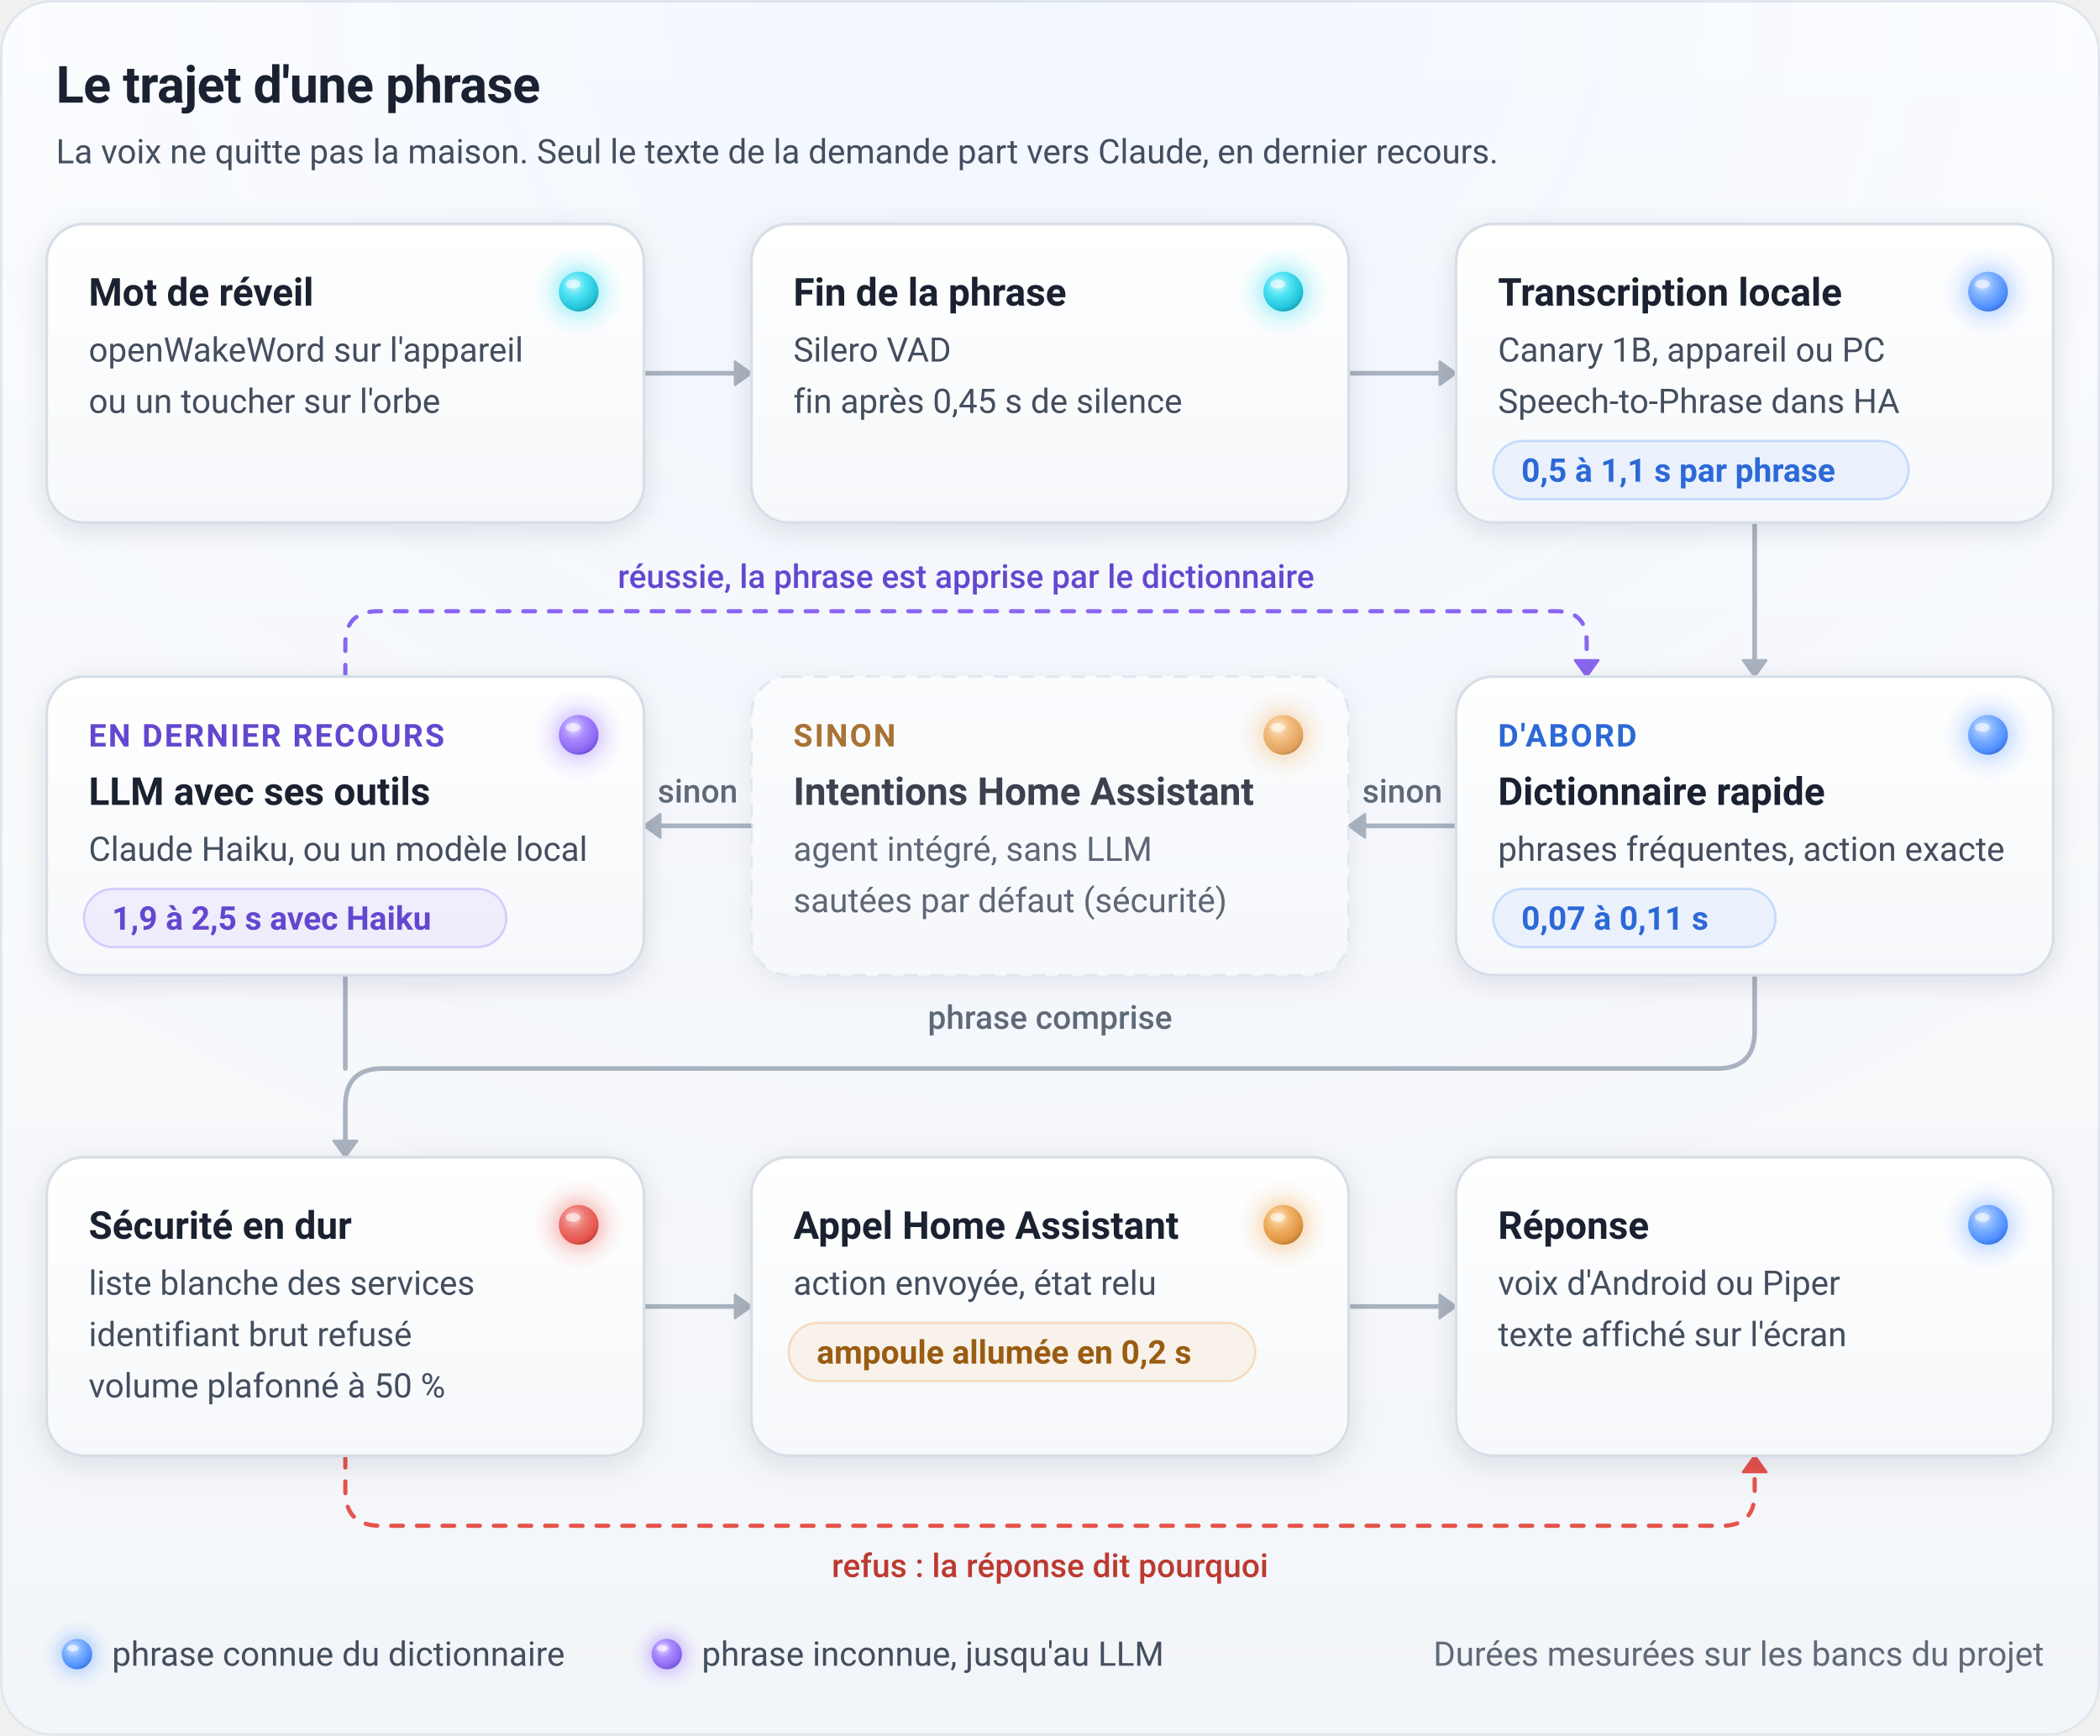
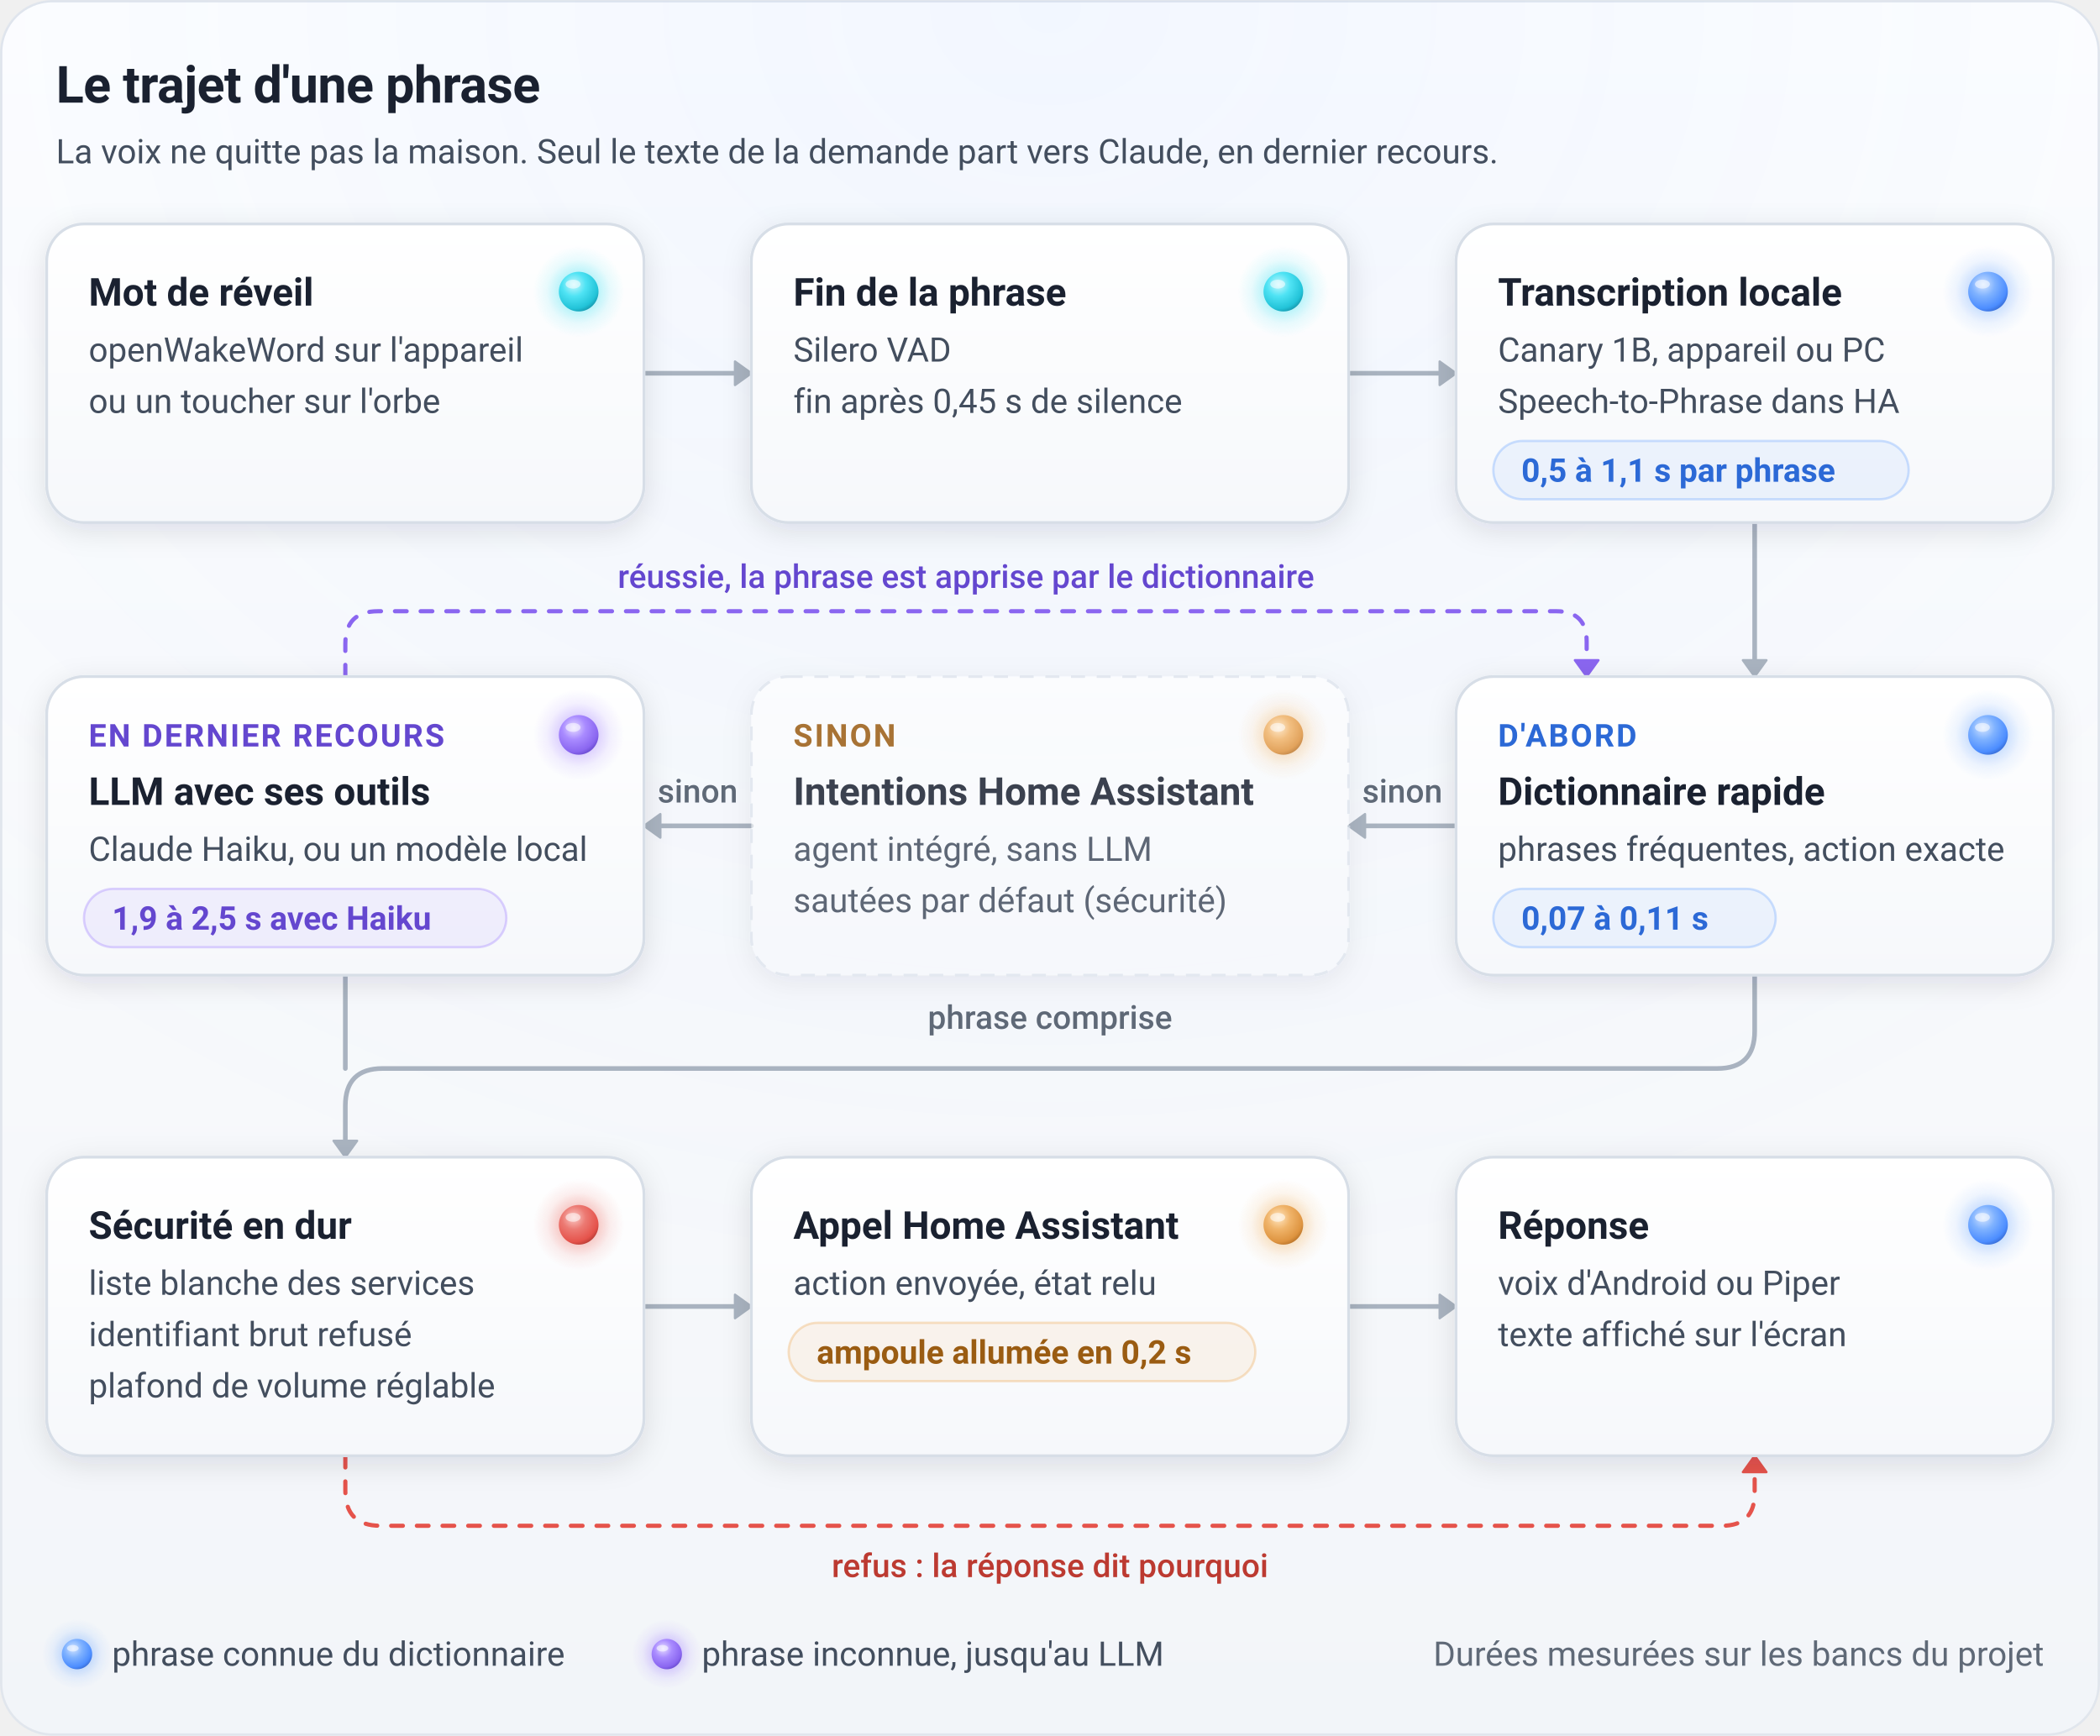
<svg xmlns="http://www.w3.org/2000/svg" viewBox="0 0 900 744" width="900" height="744" role="img" aria-label="Trajet d'une phrase : mot de réveil, détection de parole, transcription locale, dictionnaire, intentions Home Assistant ou LLM, sécurité en dur, appel Home Assistant, réponse">
  <style>text{font-family:-apple-system, 'Segoe UI', Roboto, Helvetica, Arial, sans-serif;}.t1{fill:#1A2130;}.t2{fill:#434E5E;}.t3{fill:#5F6977;}.titre{font-size:22px;font-weight:700;letter-spacing:-0.01em;}.soustitre{font-size:14.5px;}.ct{font-size:16.5px;font-weight:600;}.cl{font-size:14.5px;}.sur{font-size:13.5px;font-weight:600;letter-spacing:0.06em;}.pas{font-size:14px;font-weight:600;}.lien{font-size:14px;font-weight:500;}</style>
  <defs>
    <linearGradient id="fond" x1="0" y1="0" x2="0" y2="1">
      <stop offset="0" stop-color="#FFFFFF" />
      <stop offset="1" stop-color="#F2F5F9" />
    </linearGradient>
    <radialGradient id="lueurFond" cx="0.5" cy="0" r="0.75">
      <stop offset="0" stop-color="#4C8DFF" stop-opacity="0.07" />
      <stop offset="1" stop-color="#4C8DFF" stop-opacity="0" />
    </radialGradient>
    <linearGradient id="carte" x1="0" y1="0" x2="0" y2="1">
      <stop offset="0" stop-color="#FFFFFF" />
      <stop offset="1" stop-color="#F6F8FB" />
    </linearGradient>
    <filter id="ombre" x="-10%" y="-12%" width="120%" height="135%">
      <feDropShadow dx="0" dy="3" stdDeviation="6" flood-color="#1B2B45" flood-opacity="0.11" />
    </filter>
    <filter id="lueur" x="-20%" y="-30%" width="140%" height="160%">
      <feGaussianBlur stdDeviation="5" result="f" />
      <feMerge>
        <feMergeNode in="f" />
        <feMergeNode in="SourceGraphic" />
      </feMerge>
    </filter>
    <filter id="flou" x="-100%" y="-100%" width="300%" height="300%">
      <feGaussianBlur stdDeviation="4" />
    </filter>
    <radialGradient id="orbe-bleu" cx="0.38" cy="0.32" r="0.78">
      <stop offset="0" stop-color="#D3E4FF" />
      <stop offset="0.38" stop-color="#7FB2FF" />
      <stop offset="0.78" stop-color="#4C8DFF" />
      <stop offset="1" stop-color="#2D5DC2" />
    </radialGradient>
    <radialGradient id="halo-bleu">
      <stop offset="0.35" stop-color="#7FB2FF" stop-opacity="0.45" />
      <stop offset="0.7" stop-color="#7FB2FF" stop-opacity="0.12" />
      <stop offset="1" stop-color="#7FB2FF" stop-opacity="0" />
    </radialGradient>
    <radialGradient id="orbe-cyan" cx="0.38" cy="0.32" r="0.78">
      <stop offset="0" stop-color="#C8F7FD" />
      <stop offset="0.38" stop-color="#4FE3F4" />
      <stop offset="0.78" stop-color="#22C3D8" />
      <stop offset="1" stop-color="#11849A" />
    </radialGradient>
    <radialGradient id="halo-cyan">
      <stop offset="0.35" stop-color="#4FE3F4" stop-opacity="0.45" />
      <stop offset="0.7" stop-color="#4FE3F4" stop-opacity="0.12" />
      <stop offset="1" stop-color="#4FE3F4" stop-opacity="0" />
    </radialGradient>
    <radialGradient id="orbe-violet" cx="0.38" cy="0.32" r="0.78">
      <stop offset="0" stop-color="#E6DDFF" />
      <stop offset="0.38" stop-color="#A98BFF" />
      <stop offset="0.78" stop-color="#8A66F0" />
      <stop offset="1" stop-color="#5A3EC0" />
    </radialGradient>
    <radialGradient id="halo-violet">
      <stop offset="0.35" stop-color="#A98BFF" stop-opacity="0.45" />
      <stop offset="0.7" stop-color="#A98BFF" stop-opacity="0.12" />
      <stop offset="1" stop-color="#A98BFF" stop-opacity="0" />
    </radialGradient>
    <radialGradient id="orbe-ambre" cx="0.38" cy="0.32" r="0.78">
      <stop offset="0" stop-color="#FFE6C2" />
      <stop offset="0.38" stop-color="#F0B46A" />
      <stop offset="0.78" stop-color="#DE9440" />
      <stop offset="1" stop-color="#A9661F" />
    </radialGradient>
    <radialGradient id="halo-ambre">
      <stop offset="0.35" stop-color="#F0B46A" stop-opacity="0.45" />
      <stop offset="0.7" stop-color="#F0B46A" stop-opacity="0.12" />
      <stop offset="1" stop-color="#F0B46A" stop-opacity="0" />
    </radialGradient>
    <radialGradient id="orbe-vert" cx="0.38" cy="0.32" r="0.78">
      <stop offset="0" stop-color="#CBF4DE" />
      <stop offset="0.38" stop-color="#5BD898" />
      <stop offset="0.78" stop-color="#3CCB7F" />
      <stop offset="1" stop-color="#1E8A52" />
    </radialGradient>
    <radialGradient id="halo-vert">
      <stop offset="0.35" stop-color="#5BD898" stop-opacity="0.45" />
      <stop offset="0.7" stop-color="#5BD898" stop-opacity="0.12" />
      <stop offset="1" stop-color="#5BD898" stop-opacity="0" />
    </radialGradient>
    <radialGradient id="orbe-rouge" cx="0.38" cy="0.32" r="0.78">
      <stop offset="0" stop-color="#FAC9C5" />
      <stop offset="0.38" stop-color="#EC7A73" />
      <stop offset="0.78" stop-color="#E5534B" />
      <stop offset="1" stop-color="#A3322B" />
    </radialGradient>
    <radialGradient id="halo-rouge">
      <stop offset="0.35" stop-color="#EC7A73" stop-opacity="0.45" />
      <stop offset="0.7" stop-color="#EC7A73" stop-opacity="0.12" />
      <stop offset="1" stop-color="#EC7A73" stop-opacity="0" />
    </radialGradient>
    <radialGradient id="orbe-ciel" cx="0.38" cy="0.32" r="0.78">
      <stop offset="0" stop-color="#D2F0F8" />
      <stop offset="0.38" stop-color="#80CBE0" />
      <stop offset="0.78" stop-color="#5BB3CC" />
      <stop offset="1" stop-color="#2F7F98" />
    </radialGradient>
    <radialGradient id="halo-ciel">
      <stop offset="0.35" stop-color="#80CBE0" stop-opacity="0.45" />
      <stop offset="0.7" stop-color="#80CBE0" stop-opacity="0.12" />
      <stop offset="1" stop-color="#80CBE0" stop-opacity="0" />
    </radialGradient>
  </defs>
  <rect x="0.5" y="0.5" width="899" height="743" rx="22" fill="url(#fond)" stroke="#E1E6ED" />
  <rect x="0.5" y="0.5" width="899" height="743" rx="22" fill="url(#lueurFond)" />
  <text x="24" y="44" class="titre t1">Le trajet d'une phrase</text>
  <text x="24" y="70" class="soustitre t2">La voix ne quitte pas la maison. Seul le texte de la demande part vers Claude, en dernier recours.</text>
  <path d="M276 160 L320 160" fill="none" stroke="#A9B3C0" stroke-width="2" stroke-linecap="round" />
  <polygon points="322,160 315,154.96 315,165.04" fill="#A9B3C0" stroke="#A9B3C0" stroke-width="1" stroke-linejoin="round" />
  <path d="M578 160 L622 160" fill="none" stroke="#A9B3C0" stroke-width="2" stroke-linecap="round" />
  <polygon points="624,160 617,154.96 617,165.04" fill="#A9B3C0" stroke="#A9B3C0" stroke-width="1" stroke-linejoin="round" />
  <path d="M752 224 L752 288" fill="none" stroke="#A9B3C0" stroke-width="2" stroke-linecap="round" />
  <polygon points="752,290 746.96,283 757.04,283" fill="#A9B3C0" stroke="#A9B3C0" stroke-width="1" stroke-linejoin="round" />
  <path d="M624 354 L580 354" fill="none" stroke="#A9B3C0" stroke-width="2" stroke-linecap="round" />
  <polygon points="578,354 585,348.96 585,359.04" fill="#A9B3C0" stroke="#A9B3C0" stroke-width="1" stroke-linejoin="round" />
  <path d="M322 354 L278 354" fill="none" stroke="#A9B3C0" stroke-width="2" stroke-linecap="round" />
  <polygon points="276,354 283,348.96 283,359.04" fill="#A9B3C0" stroke="#A9B3C0" stroke-width="1" stroke-linejoin="round" />
  <text x="601" y="344" class="lien t3" text-anchor="middle">sinon</text>
  <text x="299" y="344" class="lien t3" text-anchor="middle">sinon</text>
  <path d="M752 418 L752 442 Q752 458 736 458 L164 458 Q148 458 148 474 L148 494" fill="none" stroke="#A9B3C0" stroke-width="2" stroke-linecap="round" />
  <polygon points="148,496 142.96,489 153.04,489" fill="#A9B3C0" stroke="#A9B3C0" stroke-width="1" stroke-linejoin="round" />
  <path d="M148 418 L148 458" fill="none" stroke="#A9B3C0" stroke-width="2" stroke-linecap="round" />
  <text x="450" y="441" class="lien t3" text-anchor="middle">phrase comprise</text>
  <path d="M276 560 L320 560" fill="none" stroke="#A9B3C0" stroke-width="2" stroke-linecap="round" />
  <polygon points="322,560 315,554.96 315,565.04" fill="#A9B3C0" stroke="#A9B3C0" stroke-width="1" stroke-linejoin="round" />
  <path d="M578 560 L622 560" fill="none" stroke="#A9B3C0" stroke-width="2" stroke-linecap="round" />
  <polygon points="624,560 617,554.96 617,565.04" fill="#A9B3C0" stroke="#A9B3C0" stroke-width="1" stroke-linejoin="round" />
  <path d="M148 290 L148 276 Q148 262 162 262 L667 262 Q680 262 680 275 L680 288" fill="none" stroke="#8A66F0" stroke-width="1.8" stroke-linecap="round" stroke-dasharray="5 6" />
  <polygon points="680,290 674.96,283 685.04,283" fill="#8A66F0" stroke="#8A66F0" stroke-width="1" stroke-linejoin="round" />
  <text x="414.0" y="252" class="lien" text-anchor="middle" fill="#6447CF">réussie, la phrase est apprise par le dictionnaire</text>
  <path d="M148 624 L148 639 Q148 654 163 654 L738 654 Q752 654 752 640 L752 626" fill="none" stroke="#E5534B" stroke-width="1.8" stroke-linecap="round" stroke-dasharray="5 6" />
  <polygon points="752,624 746.96,631 757.04,631" fill="#E5534B" stroke="#E5534B" stroke-width="1" stroke-linejoin="round" />
  <text x="450" y="676" class="lien" text-anchor="middle" fill="#BC3A31">refus : la réponse dit pourquoi</text>
  <g opacity="0">
    <animate attributeName="opacity" values="0;0;1;1;0;0" keyTimes="0;0;0.001;0.437;0.438;1" dur="19.01s" repeatCount="indefinite" />
    <circle r="1.6" fill="#7FB2FF" opacity="0.02">
      <animateMotion path="M148 160 L736 160 Q752 160 752 176 L752 442 Q752 458 736 458 L164 458 Q148 458 148 474 L148 544 Q148 560 164 560 L752 560" keyPoints="0;0.059;0.08;0.197;0.218;0.303;0.333;0.392;0.697;0.783;0.803;0.921;0.942;1;1" keyTimes="0;0.024;0.045;0.068;0.089;0.126;0.147;0.171;0.269;0.292;0.314;0.345;0.366;0.424;1" calcMode="linear" dur="19.01s" begin="-18.790s" repeatCount="indefinite" />
    </circle>
    <circle r="2.0" fill="#7FB2FF" opacity="0.06">
      <animateMotion path="M148 160 L736 160 Q752 160 752 176 L752 442 Q752 458 736 458 L164 458 Q148 458 148 474 L148 544 Q148 560 164 560 L752 560" keyPoints="0;0.059;0.08;0.197;0.218;0.303;0.333;0.392;0.697;0.783;0.803;0.921;0.942;1;1" keyTimes="0;0.024;0.045;0.068;0.089;0.126;0.147;0.171;0.269;0.292;0.314;0.345;0.366;0.424;1" calcMode="linear" dur="19.01s" begin="-18.812s" repeatCount="indefinite" />
    </circle>
    <circle r="2.3" fill="#7FB2FF" opacity="0.10">
      <animateMotion path="M148 160 L736 160 Q752 160 752 176 L752 442 Q752 458 736 458 L164 458 Q148 458 148 474 L148 544 Q148 560 164 560 L752 560" keyPoints="0;0.059;0.08;0.197;0.218;0.303;0.333;0.392;0.697;0.783;0.803;0.921;0.942;1;1" keyTimes="0;0.024;0.045;0.068;0.089;0.126;0.147;0.171;0.269;0.292;0.314;0.345;0.366;0.424;1" calcMode="linear" dur="19.01s" begin="-18.834s" repeatCount="indefinite" />
    </circle>
    <circle r="2.7" fill="#7FB2FF" opacity="0.15">
      <animateMotion path="M148 160 L736 160 Q752 160 752 176 L752 442 Q752 458 736 458 L164 458 Q148 458 148 474 L148 544 Q148 560 164 560 L752 560" keyPoints="0;0.059;0.08;0.197;0.218;0.303;0.333;0.392;0.697;0.783;0.803;0.921;0.942;1;1" keyTimes="0;0.024;0.045;0.068;0.089;0.126;0.147;0.171;0.269;0.292;0.314;0.345;0.366;0.424;1" calcMode="linear" dur="19.01s" begin="-18.856s" repeatCount="indefinite" />
    </circle>
    <circle r="3.0" fill="#7FB2FF" opacity="0.20">
      <animateMotion path="M148 160 L736 160 Q752 160 752 176 L752 442 Q752 458 736 458 L164 458 Q148 458 148 474 L148 544 Q148 560 164 560 L752 560" keyPoints="0;0.059;0.08;0.197;0.218;0.303;0.333;0.392;0.697;0.783;0.803;0.921;0.942;1;1" keyTimes="0;0.024;0.045;0.068;0.089;0.126;0.147;0.171;0.269;0.292;0.314;0.345;0.366;0.424;1" calcMode="linear" dur="19.01s" begin="-18.878s" repeatCount="indefinite" />
    </circle>
    <circle r="3.4" fill="#7FB2FF" opacity="0.26">
      <animateMotion path="M148 160 L736 160 Q752 160 752 176 L752 442 Q752 458 736 458 L164 458 Q148 458 148 474 L148 544 Q148 560 164 560 L752 560" keyPoints="0;0.059;0.08;0.197;0.218;0.303;0.333;0.392;0.697;0.783;0.803;0.921;0.942;1;1" keyTimes="0;0.024;0.045;0.068;0.089;0.126;0.147;0.171;0.269;0.292;0.314;0.345;0.366;0.424;1" calcMode="linear" dur="19.01s" begin="-18.900s" repeatCount="indefinite" />
    </circle>
    <circle r="3.8" fill="#7FB2FF" opacity="0.32">
      <animateMotion path="M148 160 L736 160 Q752 160 752 176 L752 442 Q752 458 736 458 L164 458 Q148 458 148 474 L148 544 Q148 560 164 560 L752 560" keyPoints="0;0.059;0.08;0.197;0.218;0.303;0.333;0.392;0.697;0.783;0.803;0.921;0.942;1;1" keyTimes="0;0.024;0.045;0.068;0.089;0.126;0.147;0.171;0.269;0.292;0.314;0.345;0.366;0.424;1" calcMode="linear" dur="19.01s" begin="-18.922s" repeatCount="indefinite" />
    </circle>
    <circle r="4.1" fill="#7FB2FF" opacity="0.38">
      <animateMotion path="M148 160 L736 160 Q752 160 752 176 L752 442 Q752 458 736 458 L164 458 Q148 458 148 474 L148 544 Q148 560 164 560 L752 560" keyPoints="0;0.059;0.08;0.197;0.218;0.303;0.333;0.392;0.697;0.783;0.803;0.921;0.942;1;1" keyTimes="0;0.024;0.045;0.068;0.089;0.126;0.147;0.171;0.269;0.292;0.314;0.345;0.366;0.424;1" calcMode="linear" dur="19.01s" begin="-18.944s" repeatCount="indefinite" />
    </circle>
    <circle r="4.5" fill="#7FB2FF" opacity="0.45">
      <animateMotion path="M148 160 L736 160 Q752 160 752 176 L752 442 Q752 458 736 458 L164 458 Q148 458 148 474 L148 544 Q148 560 164 560 L752 560" keyPoints="0;0.059;0.08;0.197;0.218;0.303;0.333;0.392;0.697;0.783;0.803;0.921;0.942;1;1" keyTimes="0;0.024;0.045;0.068;0.089;0.126;0.147;0.171;0.269;0.292;0.314;0.345;0.366;0.424;1" calcMode="linear" dur="19.01s" begin="-18.966s" repeatCount="indefinite" />
    </circle>
    <circle r="4.8" fill="#7FB2FF" opacity="0.53">
      <animateMotion path="M148 160 L736 160 Q752 160 752 176 L752 442 Q752 458 736 458 L164 458 Q148 458 148 474 L148 544 Q148 560 164 560 L752 560" keyPoints="0;0.059;0.08;0.197;0.218;0.303;0.333;0.392;0.697;0.783;0.803;0.921;0.942;1;1" keyTimes="0;0.024;0.045;0.068;0.089;0.126;0.147;0.171;0.269;0.292;0.314;0.345;0.366;0.424;1" calcMode="linear" dur="19.01s" begin="-18.988s" repeatCount="indefinite" />
    </circle>
    <g>
      <circle r="15" fill="#7FB2FF" opacity="0.5" filter="url(#flou)" />
      <circle r="6" fill="url(#orbe-bleu)" />
      <circle r="2.7" fill="#FFFFFF" opacity="0.9" />
      <animateMotion path="M148 160 L736 160 Q752 160 752 176 L752 442 Q752 458 736 458 L164 458 Q148 458 148 474 L148 544 Q148 560 164 560 L752 560" keyPoints="0;0.059;0.08;0.197;0.218;0.303;0.333;0.392;0.697;0.783;0.803;0.921;0.942;1;1" keyTimes="0;0.024;0.045;0.068;0.089;0.126;0.147;0.171;0.269;0.292;0.314;0.345;0.366;0.424;1" calcMode="linear" dur="19.01s" begin="0s" repeatCount="indefinite" />
    </g>
  </g>
  <g opacity="0">
    <animate attributeName="opacity" values="0;0;1;1;0;0" keyTimes="0;0.471;0.472;0.966;0.966;1" dur="19.01s" repeatCount="indefinite" />
    <circle r="1.6" fill="#A98BFF" opacity="0.02">
      <animateMotion path="M148 160 L736 160 Q752 160 752 176 L752 338 Q752 354 736 354 L164 354 Q148 354 148 370 L148 544 Q148 560 164 560 L752 560" keyPoints="0;0;0.059;0.08;0.197;0.218;0.303;0.333;0.418;0.439;0.556;0.577;0.662;0.697;0.783;0.803;0.921;0.942;1;1" keyTimes="0;0.471;0.495;0.516;0.54;0.561;0.598;0.619;0.634;0.655;0.671;0.692;0.776;0.797;0.821;0.842;0.874;0.895;0.953;1" calcMode="linear" dur="19.01s" begin="-18.790s" repeatCount="indefinite" />
    </circle>
    <circle r="2.0" fill="#A98BFF" opacity="0.06">
      <animateMotion path="M148 160 L736 160 Q752 160 752 176 L752 338 Q752 354 736 354 L164 354 Q148 354 148 370 L148 544 Q148 560 164 560 L752 560" keyPoints="0;0;0.059;0.08;0.197;0.218;0.303;0.333;0.418;0.439;0.556;0.577;0.662;0.697;0.783;0.803;0.921;0.942;1;1" keyTimes="0;0.471;0.495;0.516;0.54;0.561;0.598;0.619;0.634;0.655;0.671;0.692;0.776;0.797;0.821;0.842;0.874;0.895;0.953;1" calcMode="linear" dur="19.01s" begin="-18.812s" repeatCount="indefinite" />
    </circle>
    <circle r="2.3" fill="#A98BFF" opacity="0.10">
      <animateMotion path="M148 160 L736 160 Q752 160 752 176 L752 338 Q752 354 736 354 L164 354 Q148 354 148 370 L148 544 Q148 560 164 560 L752 560" keyPoints="0;0;0.059;0.08;0.197;0.218;0.303;0.333;0.418;0.439;0.556;0.577;0.662;0.697;0.783;0.803;0.921;0.942;1;1" keyTimes="0;0.471;0.495;0.516;0.54;0.561;0.598;0.619;0.634;0.655;0.671;0.692;0.776;0.797;0.821;0.842;0.874;0.895;0.953;1" calcMode="linear" dur="19.01s" begin="-18.834s" repeatCount="indefinite" />
    </circle>
    <circle r="2.7" fill="#A98BFF" opacity="0.15">
      <animateMotion path="M148 160 L736 160 Q752 160 752 176 L752 338 Q752 354 736 354 L164 354 Q148 354 148 370 L148 544 Q148 560 164 560 L752 560" keyPoints="0;0;0.059;0.08;0.197;0.218;0.303;0.333;0.418;0.439;0.556;0.577;0.662;0.697;0.783;0.803;0.921;0.942;1;1" keyTimes="0;0.471;0.495;0.516;0.54;0.561;0.598;0.619;0.634;0.655;0.671;0.692;0.776;0.797;0.821;0.842;0.874;0.895;0.953;1" calcMode="linear" dur="19.01s" begin="-18.856s" repeatCount="indefinite" />
    </circle>
    <circle r="3.0" fill="#A98BFF" opacity="0.20">
      <animateMotion path="M148 160 L736 160 Q752 160 752 176 L752 338 Q752 354 736 354 L164 354 Q148 354 148 370 L148 544 Q148 560 164 560 L752 560" keyPoints="0;0;0.059;0.08;0.197;0.218;0.303;0.333;0.418;0.439;0.556;0.577;0.662;0.697;0.783;0.803;0.921;0.942;1;1" keyTimes="0;0.471;0.495;0.516;0.54;0.561;0.598;0.619;0.634;0.655;0.671;0.692;0.776;0.797;0.821;0.842;0.874;0.895;0.953;1" calcMode="linear" dur="19.01s" begin="-18.878s" repeatCount="indefinite" />
    </circle>
    <circle r="3.4" fill="#A98BFF" opacity="0.26">
      <animateMotion path="M148 160 L736 160 Q752 160 752 176 L752 338 Q752 354 736 354 L164 354 Q148 354 148 370 L148 544 Q148 560 164 560 L752 560" keyPoints="0;0;0.059;0.08;0.197;0.218;0.303;0.333;0.418;0.439;0.556;0.577;0.662;0.697;0.783;0.803;0.921;0.942;1;1" keyTimes="0;0.471;0.495;0.516;0.54;0.561;0.598;0.619;0.634;0.655;0.671;0.692;0.776;0.797;0.821;0.842;0.874;0.895;0.953;1" calcMode="linear" dur="19.01s" begin="-18.900s" repeatCount="indefinite" />
    </circle>
    <circle r="3.8" fill="#A98BFF" opacity="0.32">
      <animateMotion path="M148 160 L736 160 Q752 160 752 176 L752 338 Q752 354 736 354 L164 354 Q148 354 148 370 L148 544 Q148 560 164 560 L752 560" keyPoints="0;0;0.059;0.08;0.197;0.218;0.303;0.333;0.418;0.439;0.556;0.577;0.662;0.697;0.783;0.803;0.921;0.942;1;1" keyTimes="0;0.471;0.495;0.516;0.54;0.561;0.598;0.619;0.634;0.655;0.671;0.692;0.776;0.797;0.821;0.842;0.874;0.895;0.953;1" calcMode="linear" dur="19.01s" begin="-18.922s" repeatCount="indefinite" />
    </circle>
    <circle r="4.1" fill="#A98BFF" opacity="0.38">
      <animateMotion path="M148 160 L736 160 Q752 160 752 176 L752 338 Q752 354 736 354 L164 354 Q148 354 148 370 L148 544 Q148 560 164 560 L752 560" keyPoints="0;0;0.059;0.08;0.197;0.218;0.303;0.333;0.418;0.439;0.556;0.577;0.662;0.697;0.783;0.803;0.921;0.942;1;1" keyTimes="0;0.471;0.495;0.516;0.54;0.561;0.598;0.619;0.634;0.655;0.671;0.692;0.776;0.797;0.821;0.842;0.874;0.895;0.953;1" calcMode="linear" dur="19.01s" begin="-18.944s" repeatCount="indefinite" />
    </circle>
    <circle r="4.5" fill="#A98BFF" opacity="0.45">
      <animateMotion path="M148 160 L736 160 Q752 160 752 176 L752 338 Q752 354 736 354 L164 354 Q148 354 148 370 L148 544 Q148 560 164 560 L752 560" keyPoints="0;0;0.059;0.08;0.197;0.218;0.303;0.333;0.418;0.439;0.556;0.577;0.662;0.697;0.783;0.803;0.921;0.942;1;1" keyTimes="0;0.471;0.495;0.516;0.54;0.561;0.598;0.619;0.634;0.655;0.671;0.692;0.776;0.797;0.821;0.842;0.874;0.895;0.953;1" calcMode="linear" dur="19.01s" begin="-18.966s" repeatCount="indefinite" />
    </circle>
    <circle r="4.8" fill="#A98BFF" opacity="0.53">
      <animateMotion path="M148 160 L736 160 Q752 160 752 176 L752 338 Q752 354 736 354 L164 354 Q148 354 148 370 L148 544 Q148 560 164 560 L752 560" keyPoints="0;0;0.059;0.08;0.197;0.218;0.303;0.333;0.418;0.439;0.556;0.577;0.662;0.697;0.783;0.803;0.921;0.942;1;1" keyTimes="0;0.471;0.495;0.516;0.54;0.561;0.598;0.619;0.634;0.655;0.671;0.692;0.776;0.797;0.821;0.842;0.874;0.895;0.953;1" calcMode="linear" dur="19.01s" begin="-18.988s" repeatCount="indefinite" />
    </circle>
    <g>
      <circle r="15" fill="#A98BFF" opacity="0.5" filter="url(#flou)" />
      <circle r="6" fill="url(#orbe-violet)" />
      <circle r="2.7" fill="#FFFFFF" opacity="0.9" />
      <animateMotion path="M148 160 L736 160 Q752 160 752 176 L752 338 Q752 354 736 354 L164 354 Q148 354 148 370 L148 544 Q148 560 164 560 L752 560" keyPoints="0;0;0.059;0.08;0.197;0.218;0.303;0.333;0.418;0.439;0.556;0.577;0.662;0.697;0.783;0.803;0.921;0.942;1;1" keyTimes="0;0.471;0.495;0.516;0.54;0.561;0.598;0.619;0.634;0.655;0.671;0.692;0.776;0.797;0.821;0.842;0.874;0.895;0.953;1" calcMode="linear" dur="19.01s" begin="0s" repeatCount="indefinite" />
    </g>
  </g>
  <g>
    <rect x="20" y="96" width="256" height="128" rx="16" fill="url(#carte)" stroke="#D7DEE7" stroke-width="1.2" filter="url(#ombre)" />
  </g>
  <g>
    <circle cx="248" cy="125" r="19.5" fill="url(#halo-cyan)" />
    <circle cx="248" cy="125" r="8.5" fill="url(#orbe-cyan)" />
    <ellipse cx="245.6" cy="121.8" rx="3.2" ry="1.9" fill="#FFFFFF" opacity="0.55" />
    <text x="38" y="131" class="ct t1">Mot de réveil</text>
    <text x="38" y="155" class="cl t2">openWakeWord sur l'appareil</text>
    <text x="38" y="177" class="cl t2">ou un toucher sur l'orbe</text>
  </g>
  <g>
    <rect x="322" y="96" width="256" height="128" rx="16" fill="url(#carte)" stroke="#D7DEE7" stroke-width="1.2" filter="url(#ombre)" />
  </g>
  <g>
    <circle cx="550" cy="125" r="19.5" fill="url(#halo-cyan)" />
    <circle cx="550" cy="125" r="8.5" fill="url(#orbe-cyan)" />
    <ellipse cx="547.6" cy="121.8" rx="3.2" ry="1.9" fill="#FFFFFF" opacity="0.55" />
    <text x="340" y="131" class="ct t1">Fin de la phrase</text>
    <text x="340" y="155" class="cl t2">Silero VAD</text>
    <text x="340" y="177" class="cl t2">fin après 0,45 s de silence</text>
  </g>
  <g>
    <rect x="624" y="96" width="256" height="128" rx="16" fill="url(#carte)" stroke="#D7DEE7" stroke-width="1.2" filter="url(#ombre)" />
  </g>
  <g>
    <circle cx="852" cy="125" r="19.5" fill="url(#halo-bleu)" />
    <circle cx="852" cy="125" r="8.5" fill="url(#orbe-bleu)" />
    <ellipse cx="849.6" cy="121.8" rx="3.2" ry="1.9" fill="#FFFFFF" opacity="0.55" />
    <text x="642" y="131" class="ct t1">Transcription locale</text>
    <text x="642" y="155" class="cl t2">Canary 1B, appareil ou PC</text>
    <text x="642" y="177" class="cl t2">Speech-to-Phrase dans HA</text>
    <rect x="640" y="189" width="178" height="25" rx="12.5" fill="#7FB2FF" fill-opacity="0.11" stroke="#7FB2FF" stroke-opacity="0.38" />
    <text x="652" y="206.5" class="pas" fill="#2C69D6">0,5 à 1,1 s par phrase</text>
  </g>
  <g>
    <rect x="624" y="290" width="256" height="128" rx="16" fill="url(#carte)" stroke="#D7DEE7" stroke-width="1.2" filter="url(#ombre)" />
  </g>
  <g>
    <text x="642" y="320" class="sur" fill="#2C69D6">D'ABORD</text>
    <circle cx="852" cy="315" r="19.5" fill="url(#halo-bleu)" />
    <circle cx="852" cy="315" r="8.5" fill="url(#orbe-bleu)" />
    <ellipse cx="849.6" cy="311.8" rx="3.2" ry="1.9" fill="#FFFFFF" opacity="0.55" />
    <text x="642" y="345" class="ct t1">Dictionnaire rapide</text>
    <text x="642" y="369" class="cl t2">phrases fréquentes, action exacte</text>
    <rect x="640" y="381" width="121" height="25" rx="12.5" fill="#7FB2FF" fill-opacity="0.11" stroke="#7FB2FF" stroke-opacity="0.38" />
    <text x="652" y="398.5" class="pas" fill="#2C69D6">0,07 à 0,11 s</text>
  </g>
  <g opacity="0.6">
    <rect x="322" y="290" width="256" height="128" rx="16" fill="url(#carte)" stroke="#D7DEE7" stroke-width="1.2" stroke-dasharray="6 5" filter="url(#ombre)" />
  </g>
  <g opacity="0.85">
    <text x="340" y="320" class="sur" fill="#9A5C12">SINON</text>
    <circle cx="550" cy="315" r="19.5" fill="url(#halo-ambre)" />
    <circle cx="550" cy="315" r="8.5" fill="url(#orbe-ambre)" />
    <ellipse cx="547.6" cy="311.8" rx="3.2" ry="1.9" fill="#FFFFFF" opacity="0.55" />
    <text x="340" y="345" class="ct t1">Intentions Home Assistant</text>
    <text x="340" y="369" class="cl t2">agent intégré, sans LLM</text>
    <text x="340" y="391" class="cl t2">sautées par défaut (sécurité)</text>
  </g>
  <g>
    <rect x="20" y="290" width="256" height="128" rx="16" fill="url(#carte)" stroke="#D7DEE7" stroke-width="1.2" filter="url(#ombre)" />
  </g>
  <g>
    <text x="38" y="320" class="sur" fill="#6447CF">EN DERNIER RECOURS</text>
    <circle cx="248" cy="315" r="19.5" fill="url(#halo-violet)" />
    <circle cx="248" cy="315" r="8.5" fill="url(#orbe-violet)" />
    <ellipse cx="245.6" cy="311.8" rx="3.2" ry="1.9" fill="#FFFFFF" opacity="0.55" />
    <text x="38" y="345" class="ct t1">LLM avec ses outils</text>
    <text x="38" y="369" class="cl t2">Claude Haiku, ou un modèle local</text>
    <rect x="36" y="381" width="181" height="25" rx="12.5" fill="#A98BFF" fill-opacity="0.11" stroke="#A98BFF" stroke-opacity="0.38" />
    <text x="48" y="398.5" class="pas" fill="#6447CF">1,9 à 2,5 s avec Haiku</text>
  </g>
  <g>
    <rect x="20" y="496" width="256" height="128" rx="16" fill="url(#carte)" stroke="#D7DEE7" stroke-width="1.2" filter="url(#ombre)" />
  </g>
  <g>
    <circle cx="248" cy="525" r="19.5" fill="url(#halo-rouge)" />
    <circle cx="248" cy="525" r="8.5" fill="url(#orbe-rouge)" />
    <ellipse cx="245.6" cy="521.8" rx="3.2" ry="1.9" fill="#FFFFFF" opacity="0.55" />
    <text x="38" y="531" class="ct t1">Sécurité en dur</text>
    <text x="38" y="555" class="cl t2">liste blanche des services</text>
    <text x="38" y="577" class="cl t2">identifiant brut refusé</text>
-     <text x="38" y="599" class="cl t2">volume plafonné à 50 %</text>
+     <text x="38" y="599" class="cl t2">plafond de volume réglable</text>
  </g>
  <g>
    <rect x="322" y="496" width="256" height="128" rx="16" fill="url(#carte)" stroke="#D7DEE7" stroke-width="1.2" filter="url(#ombre)" />
  </g>
  <g>
    <circle cx="550" cy="525" r="19.5" fill="url(#halo-ambre)" />
    <circle cx="550" cy="525" r="8.5" fill="url(#orbe-ambre)" />
    <ellipse cx="547.6" cy="521.8" rx="3.2" ry="1.9" fill="#FFFFFF" opacity="0.55" />
    <text x="340" y="531" class="ct t1">Appel Home Assistant</text>
    <text x="340" y="555" class="cl t2">action envoyée, état relu</text>
    <rect x="338" y="567" width="200" height="25" rx="12.5" fill="#F0B46A" fill-opacity="0.11" stroke="#F0B46A" stroke-opacity="0.38" />
    <text x="350" y="584.5" class="pas" fill="#9A5C12">ampoule allumée en 0,2 s</text>
  </g>
  <g>
    <rect x="624" y="496" width="256" height="128" rx="16" fill="url(#carte)" stroke="#D7DEE7" stroke-width="1.2" filter="url(#ombre)" />
  </g>
  <g>
    <circle cx="852" cy="525" r="19.5" fill="url(#halo-bleu)" />
    <circle cx="852" cy="525" r="8.5" fill="url(#orbe-bleu)" />
    <ellipse cx="849.6" cy="521.8" rx="3.2" ry="1.9" fill="#FFFFFF" opacity="0.55" />
    <text x="642" y="531" class="ct t1">Réponse</text>
    <text x="642" y="555" class="cl t2">voix d'Android ou Piper</text>
    <text x="642" y="577" class="cl t2">texte affiché sur l'écran</text>
  </g>
  <rect x="20" y="96" width="256" height="128" rx="16" fill="#4C8DFF" fill-opacity="0.06" stroke="#4C8DFF" stroke-width="2" filter="url(#lueur)" opacity="0">
    <animate attributeName="opacity" values="0;0;1;1;0;0" keyTimes="0;0;0.009;0.024;0.053;1" dur="19.01s" repeatCount="indefinite" />
  </rect>
  <rect x="322" y="96" width="256" height="128" rx="16" fill="#4C8DFF" fill-opacity="0.06" stroke="#4C8DFF" stroke-width="2" filter="url(#lueur)" opacity="0">
    <animate attributeName="opacity" values="0;0;1;1;0;0" keyTimes="0;0.045;0.054;0.068;0.097;1" dur="19.01s" repeatCount="indefinite" />
  </rect>
  <rect x="624" y="96" width="256" height="128" rx="16" fill="#4C8DFF" fill-opacity="0.06" stroke="#4C8DFF" stroke-width="2" filter="url(#lueur)" opacity="0">
    <animate attributeName="opacity" values="0;0;1;1;0;0" keyTimes="0;0.089;0.099;0.126;0.155;1" dur="19.01s" repeatCount="indefinite" />
  </rect>
  <rect x="624" y="290" width="256" height="128" rx="16" fill="#4C8DFF" fill-opacity="0.06" stroke="#4C8DFF" stroke-width="2" filter="url(#lueur)" opacity="0">
    <animate attributeName="opacity" values="0;0;1;1;0;0" keyTimes="0;0.147;0.157;0.171;0.2;1" dur="19.01s" repeatCount="indefinite" />
  </rect>
  <rect x="20" y="496" width="256" height="128" rx="16" fill="#4C8DFF" fill-opacity="0.06" stroke="#4C8DFF" stroke-width="2" filter="url(#lueur)" opacity="0">
    <animate attributeName="opacity" values="0;0;1;1;0;0" keyTimes="0;0.269;0.278;0.292;0.321;1" dur="19.01s" repeatCount="indefinite" />
  </rect>
  <rect x="322" y="496" width="256" height="128" rx="16" fill="#4C8DFF" fill-opacity="0.06" stroke="#4C8DFF" stroke-width="2" filter="url(#lueur)" opacity="0">
    <animate attributeName="opacity" values="0;0;1;1;0;0" keyTimes="0;0.314;0.323;0.345;0.374;1" dur="19.01s" repeatCount="indefinite" />
  </rect>
  <rect x="624" y="496" width="256" height="128" rx="16" fill="#4C8DFF" fill-opacity="0.06" stroke="#4C8DFF" stroke-width="2" filter="url(#lueur)" opacity="0">
    <animate attributeName="opacity" values="0;0;1;1;0;0" keyTimes="0;0.366;0.376;0.424;0.453;1" dur="19.01s" repeatCount="indefinite" />
  </rect>
  <rect x="20" y="96" width="256" height="128" rx="16" fill="#8A66F0" fill-opacity="0.06" stroke="#8A66F0" stroke-width="2" filter="url(#lueur)" opacity="0">
    <animate attributeName="opacity" values="0;0;1;1;0;0" keyTimes="0;0.471;0.481;0.495;0.524;1" dur="19.01s" repeatCount="indefinite" />
  </rect>
  <rect x="322" y="96" width="256" height="128" rx="16" fill="#8A66F0" fill-opacity="0.06" stroke="#8A66F0" stroke-width="2" filter="url(#lueur)" opacity="0">
    <animate attributeName="opacity" values="0;0;1;1;0;0" keyTimes="0;0.516;0.525;0.54;0.569;1" dur="19.01s" repeatCount="indefinite" />
  </rect>
  <rect x="624" y="96" width="256" height="128" rx="16" fill="#8A66F0" fill-opacity="0.06" stroke="#8A66F0" stroke-width="2" filter="url(#lueur)" opacity="0">
    <animate attributeName="opacity" values="0;0;1;1;0;0" keyTimes="0;0.561;0.57;0.598;0.626;1" dur="19.01s" repeatCount="indefinite" />
  </rect>
  <rect x="624" y="290" width="256" height="128" rx="16" fill="#8A66F0" fill-opacity="0.06" stroke="#8A66F0" stroke-width="2" filter="url(#lueur)" opacity="0">
    <animate attributeName="opacity" values="0;0;1;1;0;0" keyTimes="0;0.619;0.628;0.634;0.663;1" dur="19.01s" repeatCount="indefinite" />
  </rect>
  <rect x="322" y="290" width="256" height="128" rx="16" fill="#8A66F0" fill-opacity="0.06" stroke="#8A66F0" stroke-width="2" filter="url(#lueur)" opacity="0">
    <animate attributeName="opacity" values="0;0;1;1;0;0" keyTimes="0;0.655;0.665;0.671;0.7;1" dur="19.01s" repeatCount="indefinite" />
  </rect>
  <rect x="20" y="290" width="256" height="128" rx="16" fill="#8A66F0" fill-opacity="0.06" stroke="#8A66F0" stroke-width="2" filter="url(#lueur)" opacity="0">
    <animate attributeName="opacity" values="0;0;1;1;0;0" keyTimes="0;0.692;0.702;0.776;0.805;1" dur="19.01s" repeatCount="indefinite" />
  </rect>
  <rect x="20" y="496" width="256" height="128" rx="16" fill="#8A66F0" fill-opacity="0.06" stroke="#8A66F0" stroke-width="2" filter="url(#lueur)" opacity="0">
    <animate attributeName="opacity" values="0;0;1;1;0;0" keyTimes="0;0.797;0.807;0.821;0.85;1" dur="19.01s" repeatCount="indefinite" />
  </rect>
  <rect x="322" y="496" width="256" height="128" rx="16" fill="#8A66F0" fill-opacity="0.06" stroke="#8A66F0" stroke-width="2" filter="url(#lueur)" opacity="0">
    <animate attributeName="opacity" values="0;0;1;1;0;0" keyTimes="0;0.842;0.852;0.874;0.903;1" dur="19.01s" repeatCount="indefinite" />
  </rect>
  <rect x="624" y="496" width="256" height="128" rx="16" fill="#8A66F0" fill-opacity="0.06" stroke="#8A66F0" stroke-width="2" filter="url(#lueur)" opacity="0">
    <animate attributeName="opacity" values="0;0;1;1;0;0" keyTimes="0;0.895;0.904;0.953;0.982;1" dur="19.01s" repeatCount="indefinite" />
  </rect>
  <circle cx="33" cy="709" r="14.9" fill="url(#halo-bleu)" />
  <circle cx="33" cy="709" r="6.5" fill="url(#orbe-bleu)" />
  <ellipse cx="31.2" cy="706.5" rx="2.5" ry="1.4" fill="#FFFFFF" opacity="0.55" />
  <text x="48" y="714" class="cl t2">phrase connue du dictionnaire</text>
  <circle cx="285.765" cy="709" r="14.9" fill="url(#halo-violet)" />
  <circle cx="285.765" cy="709" r="6.5" fill="url(#orbe-violet)" />
  <ellipse cx="283.9" cy="706.5" rx="2.5" ry="1.4" fill="#FFFFFF" opacity="0.55" />
  <text x="300.765" y="714" class="cl t2">phrase inconnue, jusqu'au LLM</text>
  <text x="876" y="714" class="cl t3" text-anchor="end">Durées mesurées sur les bancs du projet</text>
</svg>
